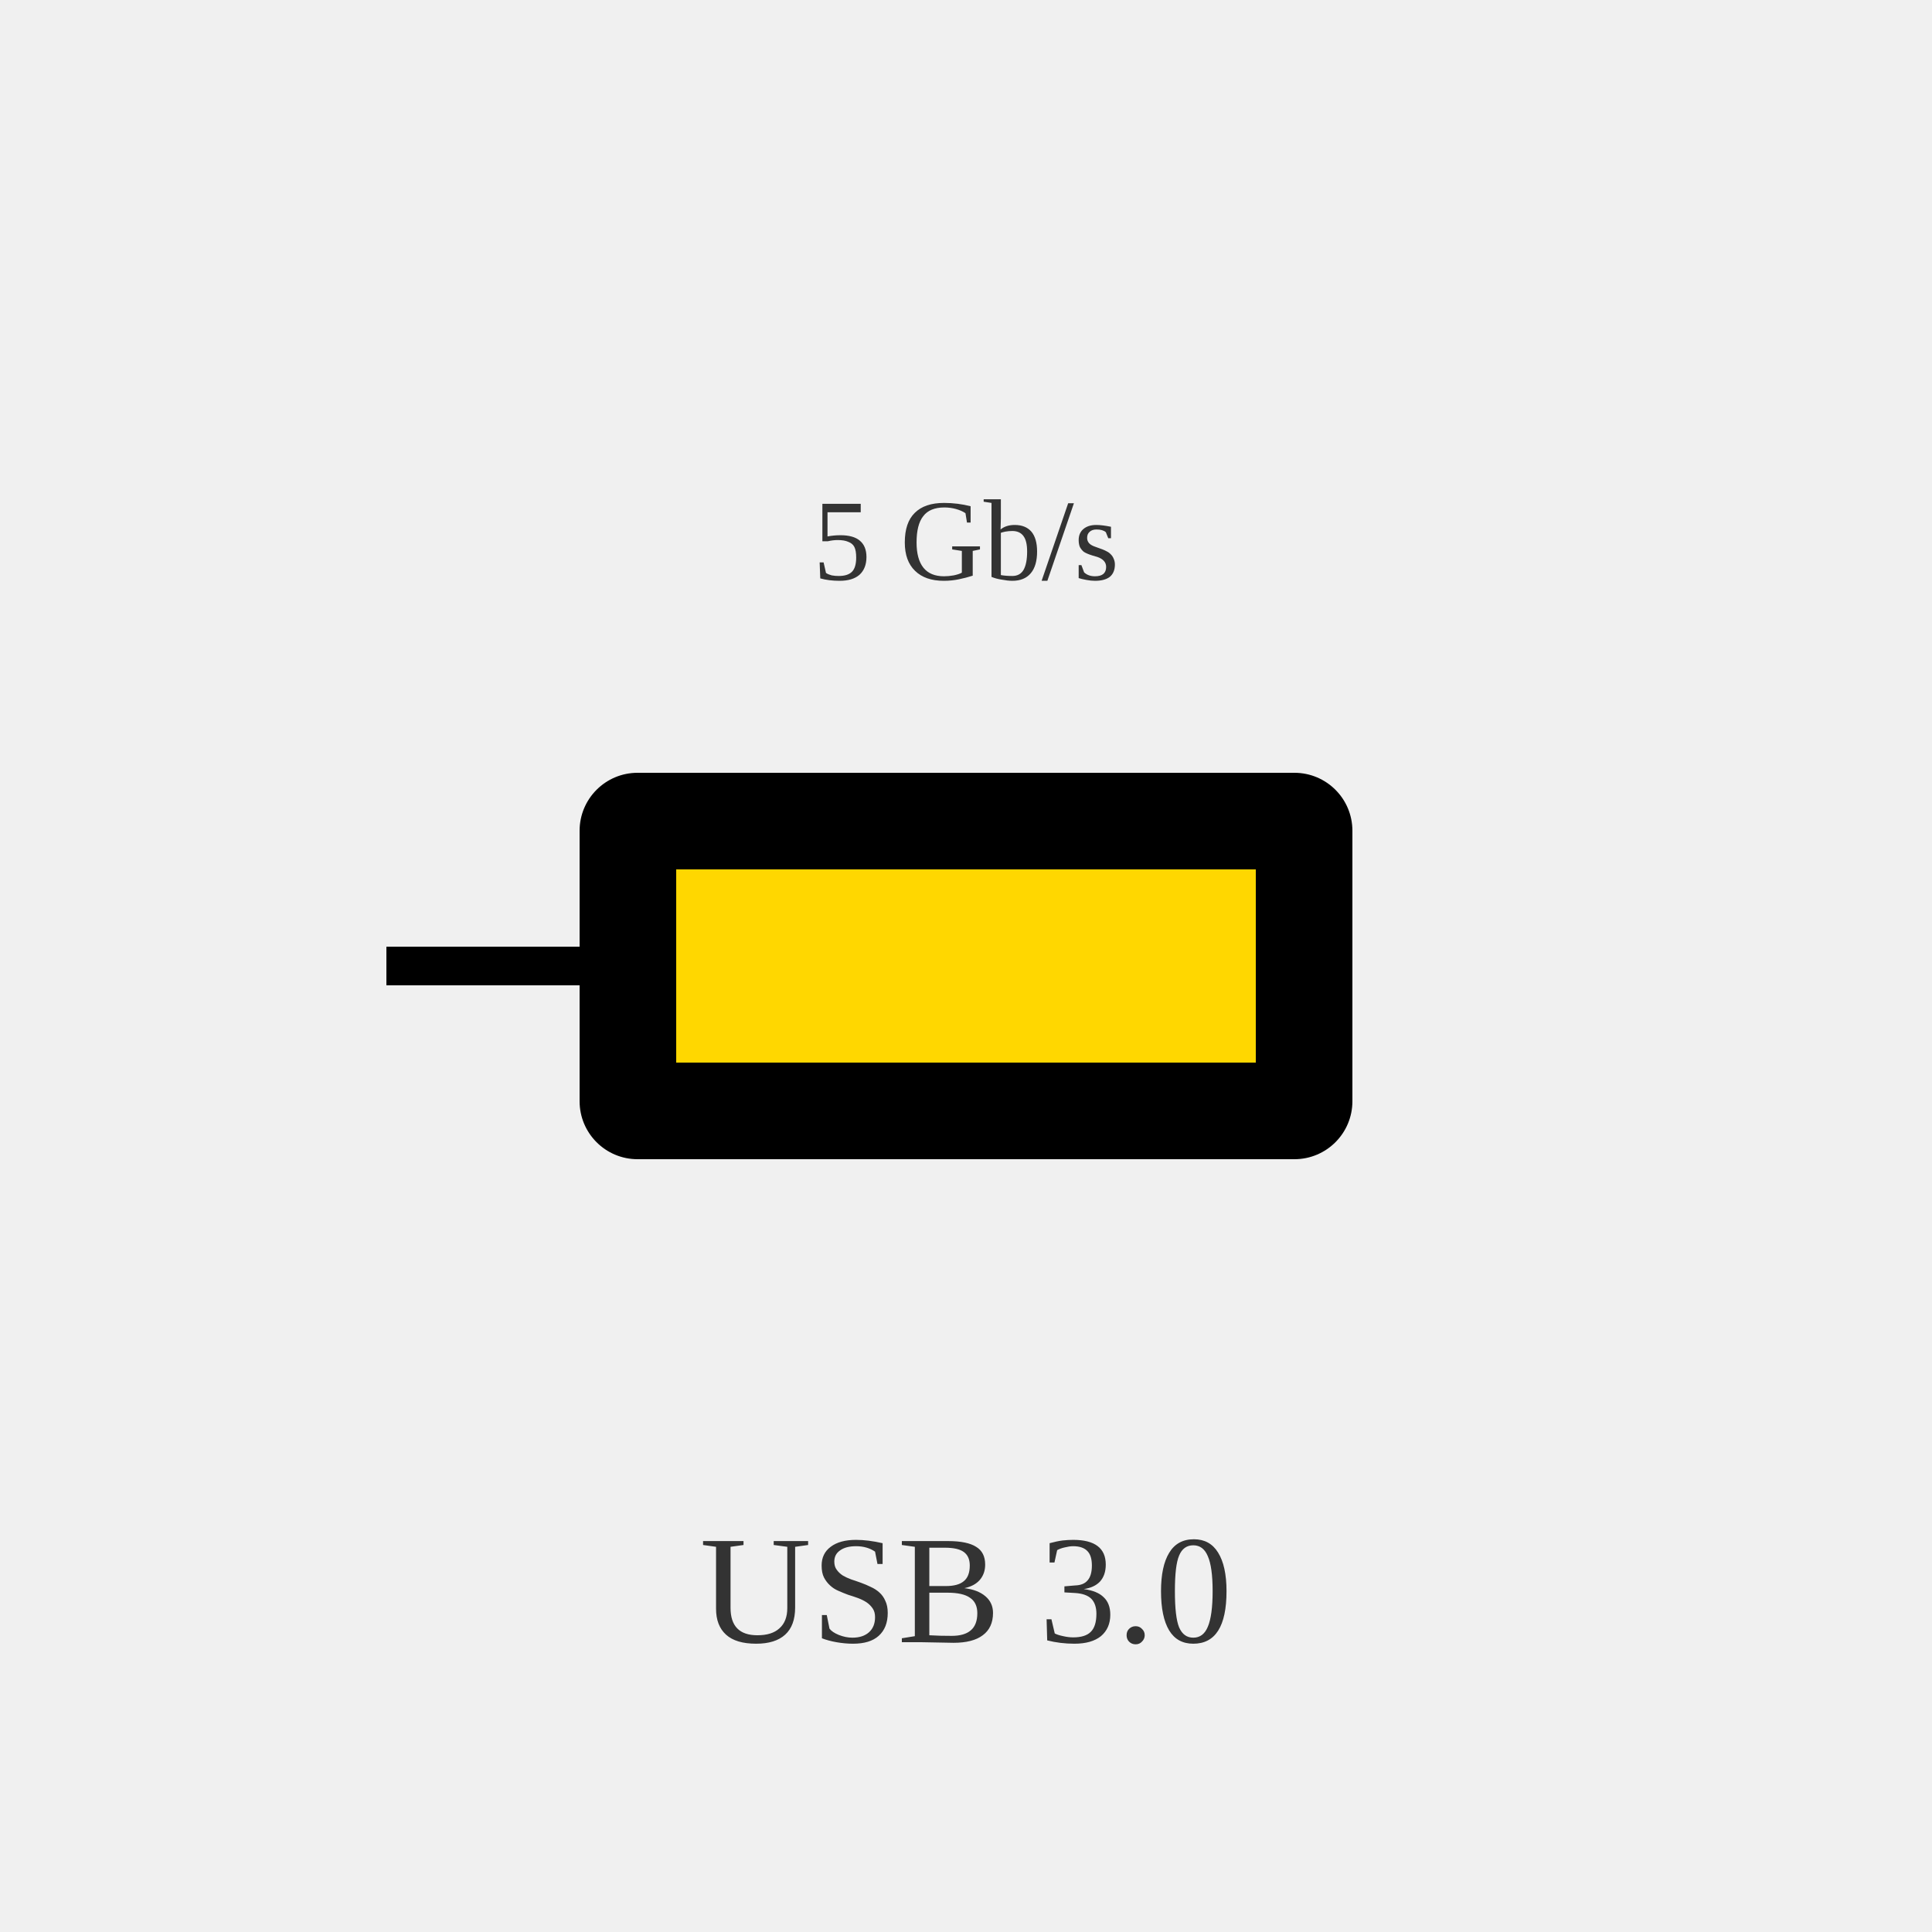
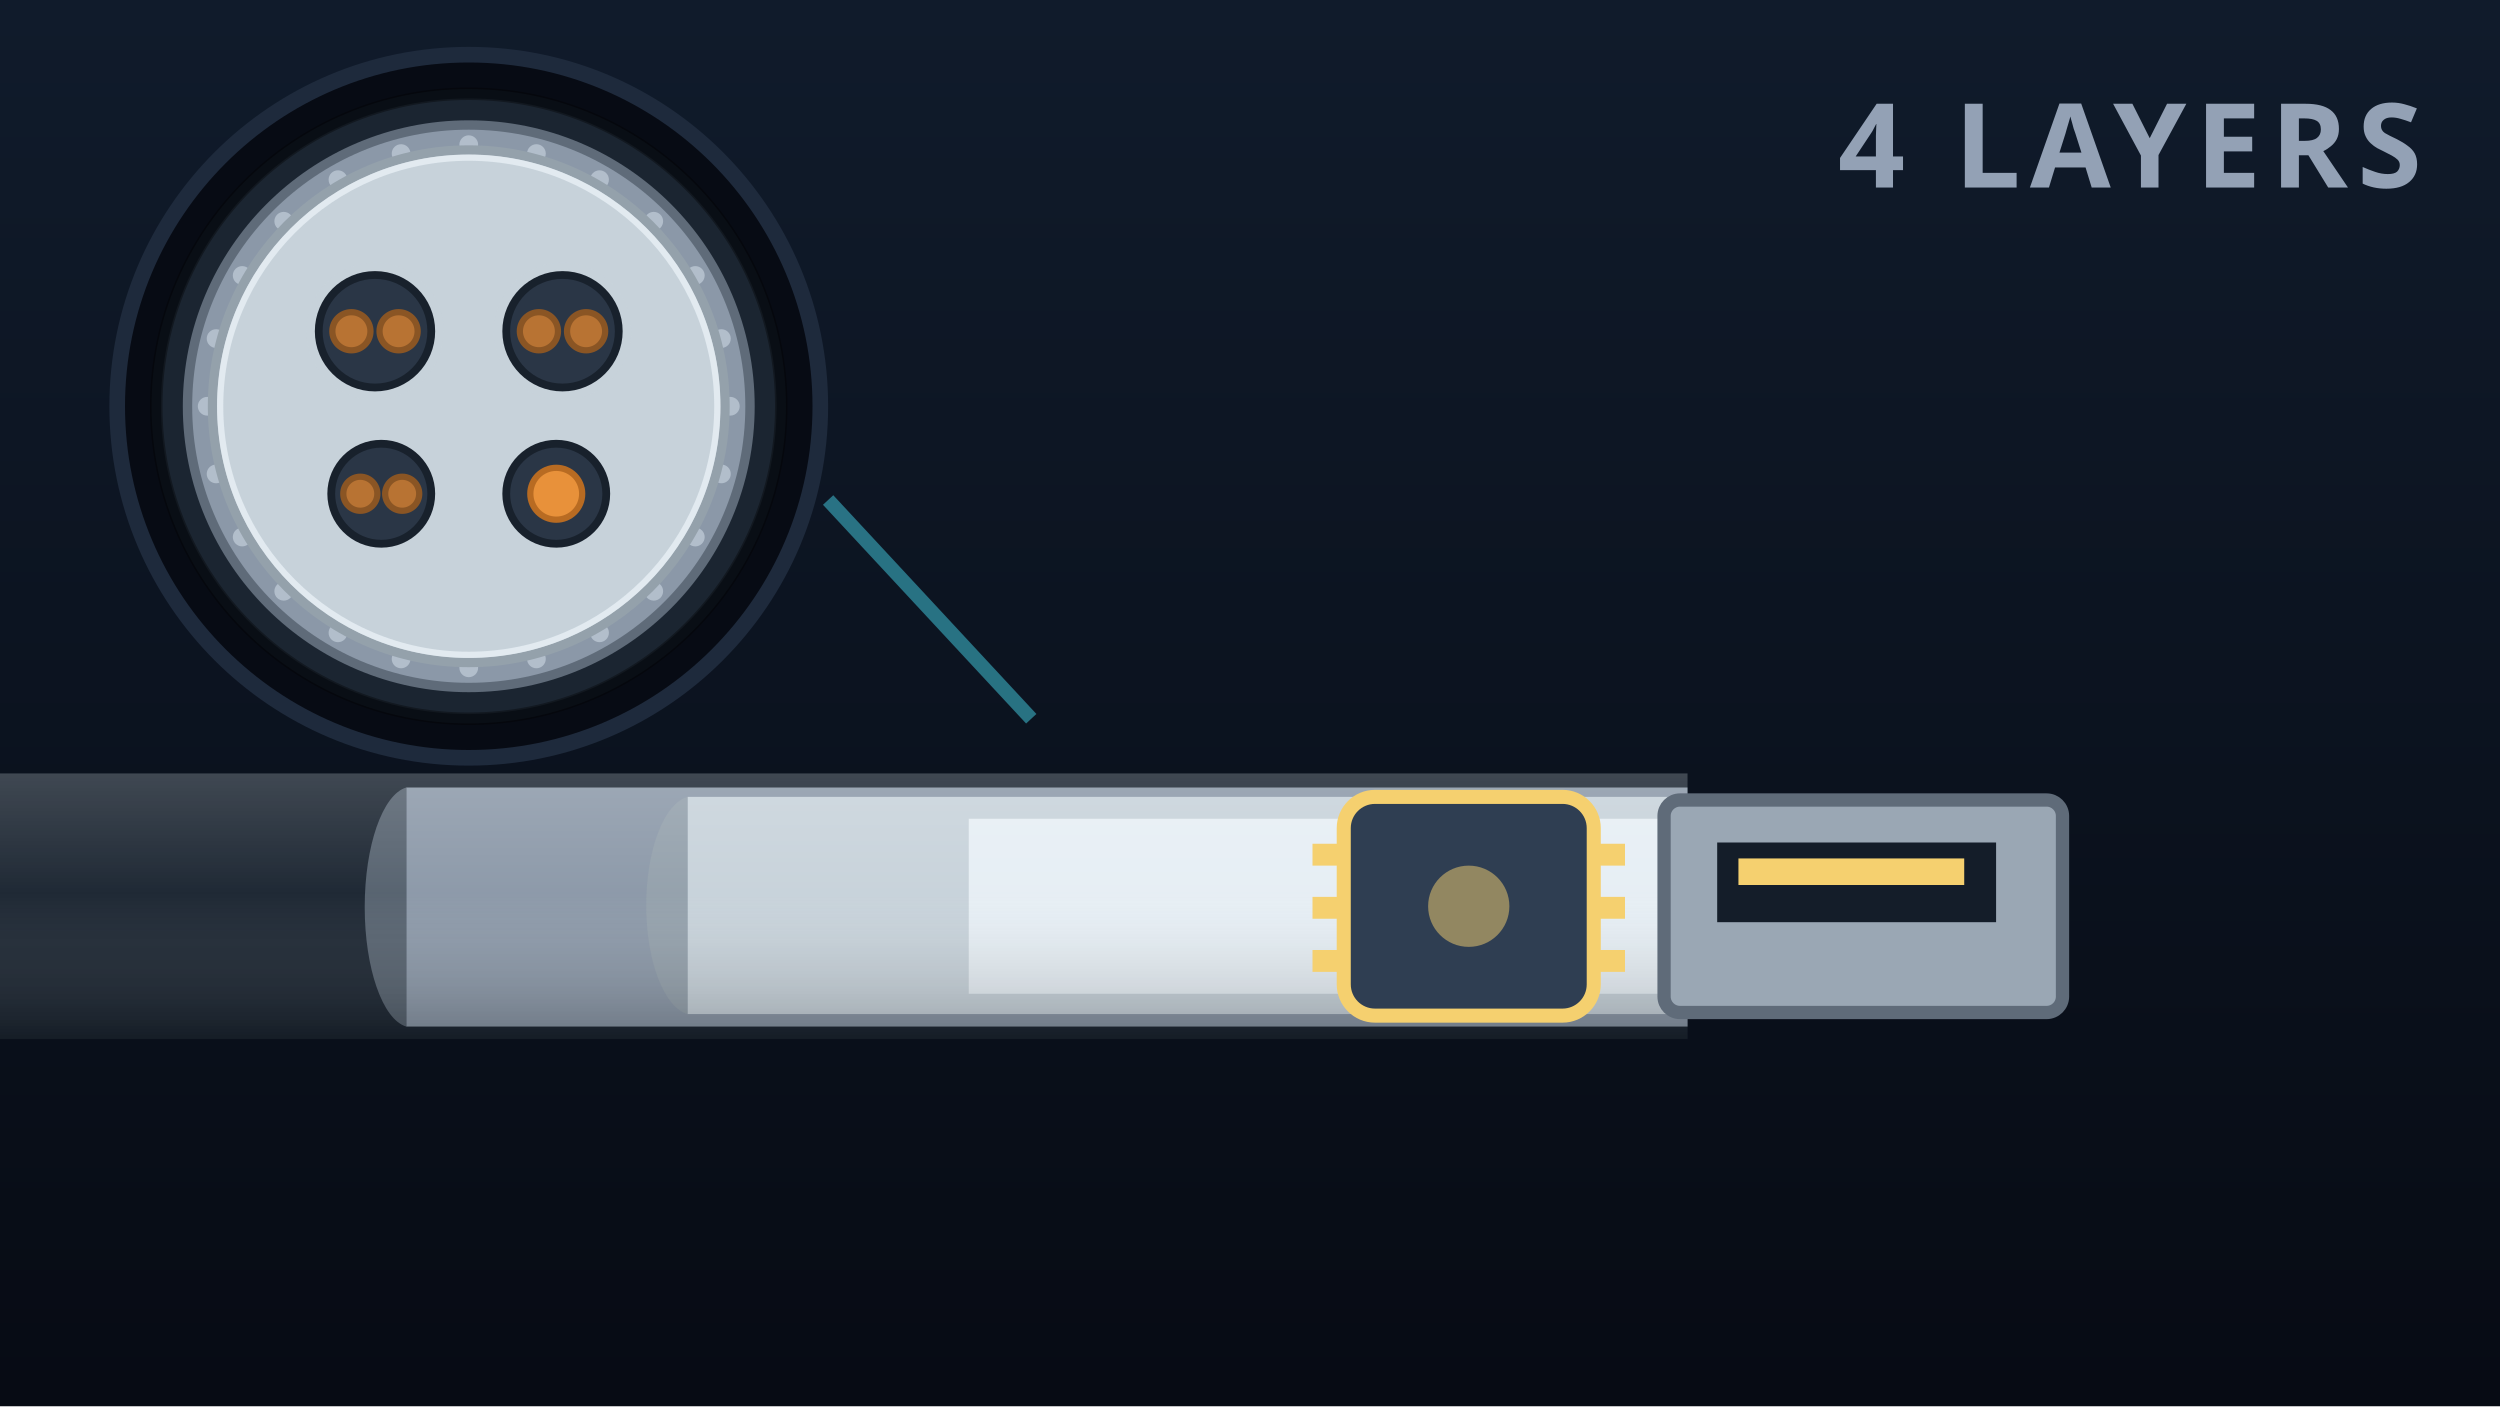
- <svg xmlns="http://www.w3.org/2000/svg" viewBox="0 0 100 100" width="100" height="100">
-   <rect width="100" height="100" fill="#f0f0f0" />
-   <rect x="30" y="40" width="40" height="20" rx="3" fill="#000000" />
-   <rect x="35" y="45" width="30" height="10" fill="#ffd700" />
-   <path d="M20 50 L30 50" stroke="#000" stroke-width="2" />
-   <text x="50" y="30" text-anchor="middle" font-size="6" fill="#333">5 Gb/s</text>
-   <text x="50" y="85" text-anchor="middle" font-size="8" fill="#333">USB 3.0</text>
+ <svg xmlns="http://www.w3.org/2000/svg" viewBox="0 0 160 90" width="160" height="90" role="img">
+   <defs>
+     <linearGradient id="bg" x1="0" y1="0" x2="0" y2="1">
+       <stop offset="0%" stop-color="#101b2b" />
+       <stop offset="100%" stop-color="#070b14" />
+     </linearGradient>
+     <linearGradient id="sheen" x1="0" y1="0" x2="0" y2="1">
+       <stop offset="0%" stop-color="#ffffff" stop-opacity="0.16" />
+       <stop offset="45%" stop-color="#ffffff" stop-opacity="0.02" />
+       <stop offset="100%" stop-color="#000000" stop-opacity="0.22" />
+     </linearGradient>
+   </defs>
+   <rect width="160" height="90" fill="url(#bg)" />
+   <rect x="0" y="49.5" width="108" height="17" fill="#1b2531" />
+   <rect x="26" y="50.4" width="82" height="15.3" fill="#8b98a8" />
+   <path d="M26 50.4 a 3 7.7 0 0 0 0 15.3" fill="#5f6b79" opacity="0.85" />
+   <rect x="44" y="51.0" width="64" height="13.9" fill="#c7d2da" />
+   <path d="M44 51.0 a 3 7.0 0 0 0 0 13.9" fill="#94a1ab" opacity="0.85" />
+   <rect x="62" y="52.4" width="46" height="11.2" fill="#e6eef4" />
+   <rect x="0" y="49.5" width="108" height="17" fill="url(#sheen)" />
+   <g transform="translate(132.00,58.00)">
+     <rect x="-25.50" y="-6.80" width="25.50" height="13.60" rx="1.02" fill="#9aa7b4" stroke="#5f6b79" stroke-width="0.85" />
+     <rect x="-22.10" y="-4.08" width="17.85" height="5.10" fill="#141d29" />
+     <rect x="-20.74" y="-3.06" width="14.45" height="1.70" fill="#f5d06f" />
+   </g>
+   <rect x="86" y="51.0" width="16" height="14" rx="2" fill="#2f3e52" stroke="#f5d06f" stroke-width="0.9" />
+   <rect x="84.0" y="54.0" width="2" height="1.4" fill="#f5d06f" />
+   <rect x="102.0" y="54.0" width="2" height="1.4" fill="#f5d06f" />
+   <rect x="84.0" y="57.4" width="2" height="1.4" fill="#f5d06f" />
+   <rect x="102.0" y="57.4" width="2" height="1.4" fill="#f5d06f" />
+   <rect x="84.0" y="60.8" width="2" height="1.4" fill="#f5d06f" />
+   <rect x="102.0" y="60.8" width="2" height="1.4" fill="#f5d06f" />
+   <circle cx="94" cy="58.0" r="2.6" fill="#f5d06f" opacity="0.5" />
+   <circle cx="30" cy="26" r="22.5" fill="#070b14" stroke="#1e2a3c" stroke-width="1" />
+   <circle cx="30.00" cy="26.00" r="20.00" fill="#1b2531" stroke="#0e1620" stroke-width="0.60" />
+   <circle cx="30.00" cy="26.00" r="18.00" fill="#8b98a8" stroke="#5f6b79" stroke-width="0.60" />
+   <circle cx="30.00" cy="9.26" r="0.60" fill="#b6c2cf" opacity="0.9" />
+   <circle cx="34.33" cy="9.83" r="0.60" fill="#b6c2cf" opacity="0.9" />
+   <circle cx="38.37" cy="11.50" r="0.60" fill="#b6c2cf" opacity="0.9" />
+   <circle cx="41.84" cy="14.16" r="0.60" fill="#b6c2cf" opacity="0.9" />
+   <circle cx="44.50" cy="17.63" r="0.60" fill="#b6c2cf" opacity="0.9" />
+   <circle cx="46.17" cy="21.67" r="0.60" fill="#b6c2cf" opacity="0.9" />
+   <circle cx="46.74" cy="26.00" r="0.60" fill="#b6c2cf" opacity="0.9" />
+   <circle cx="46.17" cy="30.33" r="0.60" fill="#b6c2cf" opacity="0.9" />
+   <circle cx="44.50" cy="34.37" r="0.60" fill="#b6c2cf" opacity="0.9" />
+   <circle cx="41.84" cy="37.84" r="0.60" fill="#b6c2cf" opacity="0.9" />
+   <circle cx="38.37" cy="40.50" r="0.60" fill="#b6c2cf" opacity="0.9" />
+   <circle cx="34.33" cy="42.17" r="0.60" fill="#b6c2cf" opacity="0.9" />
+   <circle cx="30.00" cy="42.74" r="0.60" fill="#b6c2cf" opacity="0.9" />
+   <circle cx="25.67" cy="42.17" r="0.60" fill="#b6c2cf" opacity="0.9" />
+   <circle cx="21.63" cy="40.50" r="0.60" fill="#b6c2cf" opacity="0.9" />
+   <circle cx="18.16" cy="37.84" r="0.60" fill="#b6c2cf" opacity="0.9" />
+   <circle cx="15.50" cy="34.37" r="0.60" fill="#b6c2cf" opacity="0.9" />
+   <circle cx="13.83" cy="30.33" r="0.60" fill="#b6c2cf" opacity="0.9" />
+   <circle cx="13.26" cy="26.00" r="0.60" fill="#b6c2cf" opacity="0.9" />
+   <circle cx="13.83" cy="21.67" r="0.60" fill="#b6c2cf" opacity="0.9" />
+   <circle cx="15.50" cy="17.63" r="0.60" fill="#b6c2cf" opacity="0.9" />
+   <circle cx="18.16" cy="14.16" r="0.60" fill="#b6c2cf" opacity="0.9" />
+   <circle cx="21.63" cy="11.50" r="0.60" fill="#b6c2cf" opacity="0.9" />
+   <circle cx="25.67" cy="9.83" r="0.60" fill="#b6c2cf" opacity="0.9" />
+   <circle cx="30.00" cy="26.00" r="16.40" fill="#c7d2da" stroke="#94a1ab" stroke-width="0.60" />
+   <circle cx="30.00" cy="26.00" r="15.91" fill="none" stroke="#e6eef4" stroke-width="0.40" opacity="0.85" />
+   <circle cx="24.00" cy="21.20" r="4.18" fill="none" stroke="#c7d2da" stroke-width="0.44" opacity="0.9" />
+   <circle cx="24.00" cy="21.20" r="3.60" fill="#2a3646" stroke="#18212c" stroke-width="0.5" />
+   <circle cx="22.49" cy="21.20" r="1.22" fill="#b87333" stroke="#8a5524" stroke-width="0.4" />
+   <circle cx="25.51" cy="21.20" r="1.22" fill="#b87333" stroke="#8a5524" stroke-width="0.4" />
+   <circle cx="36.00" cy="21.20" r="4.18" fill="none" stroke="#c7d2da" stroke-width="0.44" opacity="0.9" />
+   <circle cx="36.00" cy="21.20" r="3.60" fill="#2a3646" stroke="#18212c" stroke-width="0.5" />
+   <circle cx="34.49" cy="21.20" r="1.22" fill="#b87333" stroke="#8a5524" stroke-width="0.4" />
+   <circle cx="37.51" cy="21.20" r="1.22" fill="#b87333" stroke="#8a5524" stroke-width="0.4" />
+   <circle cx="24.40" cy="31.60" r="3.20" fill="#2a3646" stroke="#18212c" stroke-width="0.5" />
+   <circle cx="23.06" cy="31.60" r="1.09" fill="#b87333" stroke="#8a5524" stroke-width="0.4" />
+   <circle cx="25.74" cy="31.60" r="1.09" fill="#b87333" stroke="#8a5524" stroke-width="0.4" />
+   <circle cx="35.60" cy="31.60" r="3.20" fill="#2a3646" stroke="#18212c" stroke-width="0.5" />
+   <circle cx="35.60" cy="31.60" r="1.66" fill="#e8913a" stroke="#b86b22" stroke-width="0.4" />
+   <circle cx="30" cy="26" r="20" fill="none" stroke="#000" stroke-opacity="0.35" stroke-width="0.8" />
+   <path d="M53 32 L66 46" stroke="#3fbfd4" stroke-width="0.9" opacity="0.55" />
+   <text x="155" y="12" text-anchor="end" font-family="ui-sans-serif,system-ui,sans-serif" font-size="7.5" font-weight="700" fill="#93a1b5" letter-spacing="0.6">4 LAYERS</text>
</svg>
